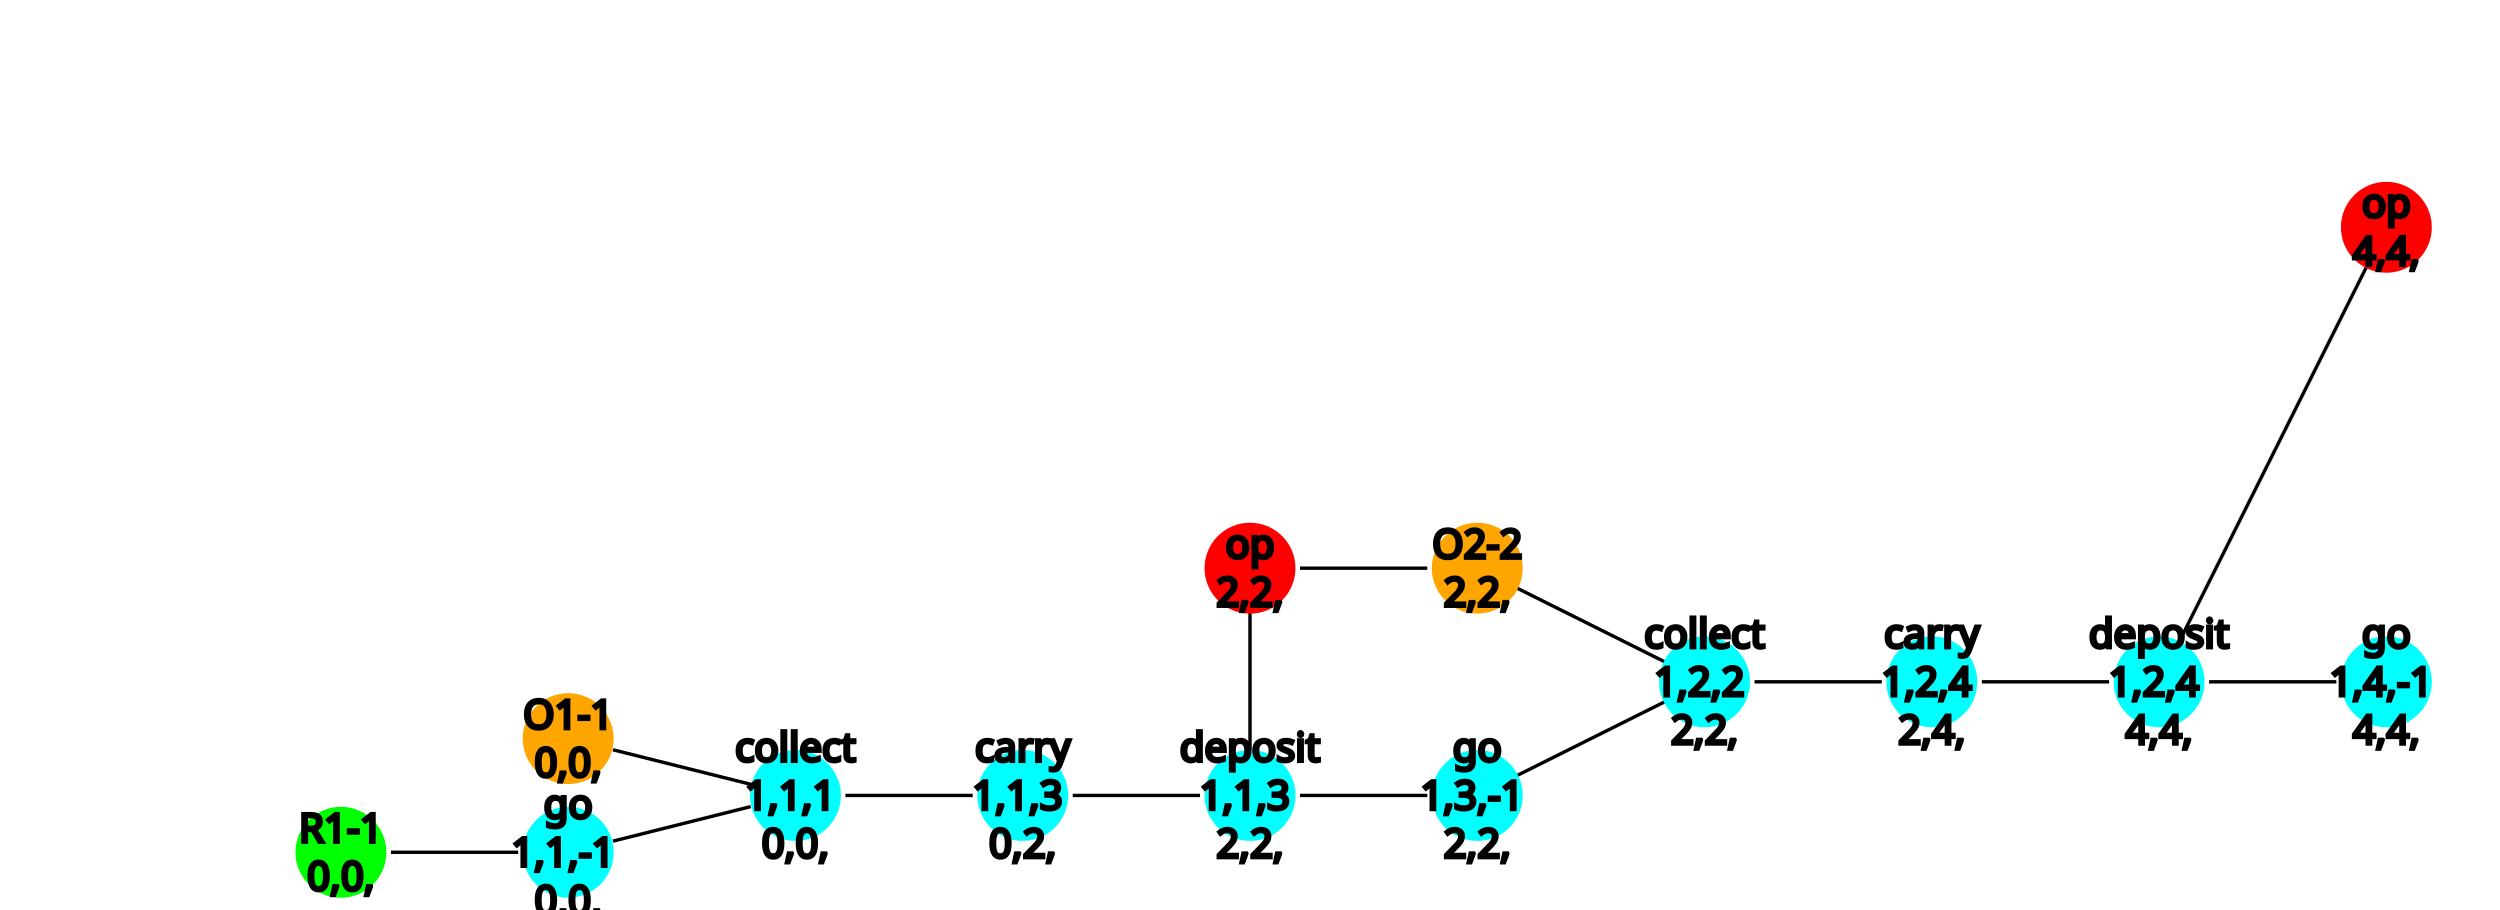
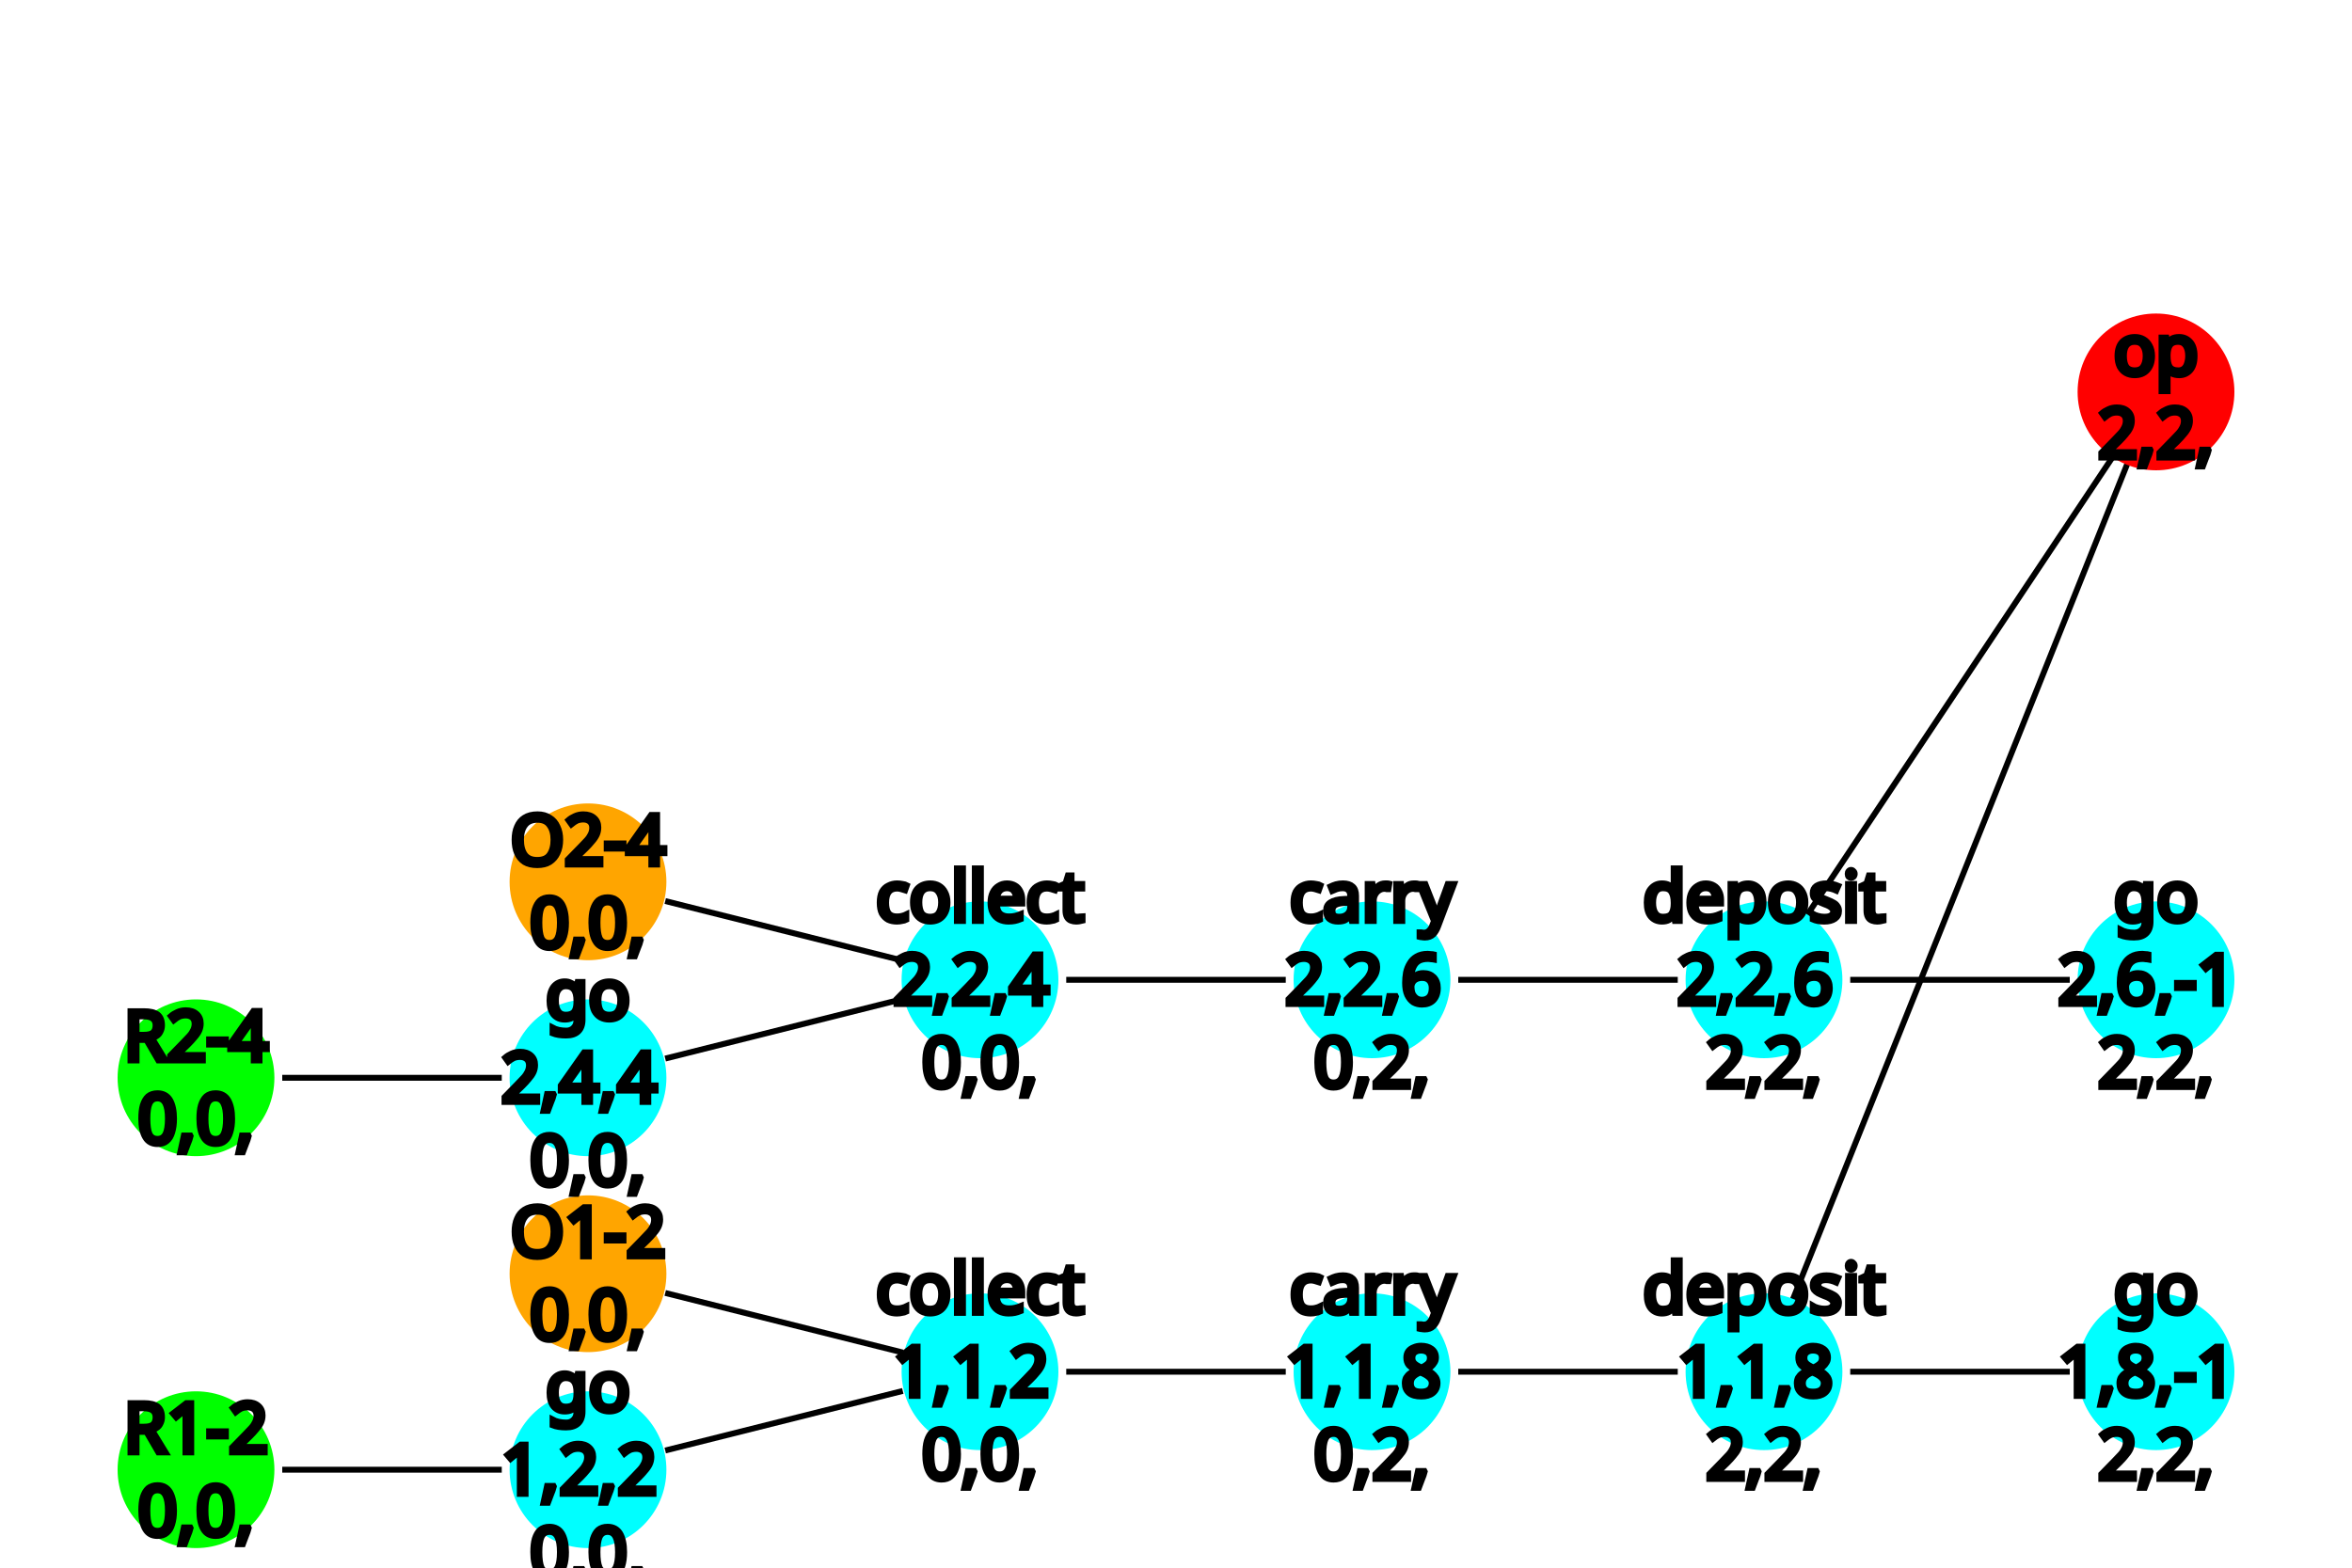
- <svg xmlns="http://www.w3.org/2000/svg" version="1.2" width="220mm" height="80mm" viewBox="0 0 220 80" stroke="none" fill="#000000" stroke-width="0.3" font-size="3.88">
+ <svg xmlns="http://www.w3.org/2000/svg" version="1.2" width="120mm" height="80mm" viewBox="0 0 120 80" stroke="none" fill="#000000" stroke-width="0.3" font-size="3.88">
  <defs>
    <marker id="arrow" markerWidth="15" markerHeight="7" refX="5" refY="3.5" orient="auto" markerUnits="strokeWidth">
      <path d="M0,0 L15,3.5 L0,7 z" stroke="context-stroke" fill="context-stroke" />
    </marker>
  </defs>
-   <g stroke="#000000" id="img-5564cd7f-1">
-     <g transform="translate(200,60)">
-       <path fill="none" d="M-5.6,0 L 5.6 0" class="primitive" />
-     </g>
-     <g transform="translate(200,40)">
-       <path fill="none" d="M-8.93,17.87 L 8.93 -17.87" class="primitive" />
-     </g>
-     <g transform="translate(180,60)">
-       <path fill="none" d="M-5.6,0 L 5.6 0" class="primitive" />
-     </g>
-     <g transform="translate(160,60)">
-       <path fill="none" d="M-5.6,0 L 5.6 0" class="primitive" />
-     </g>
-     <g transform="translate(140,65)">
-       <path fill="none" d="M-6.89,3.44 L 6.89 -3.44" class="primitive" />
-     </g>
-     <g transform="translate(120,70)">
-       <path fill="none" d="M-5.6,0 L 5.6 0" class="primitive" />
-     </g>
-     <g transform="translate(110,60)">
-       <path fill="none" d="M0,7.8 L 0 -7.8" class="primitive" />
-     </g>
+   <g stroke="#000000" id="img-26d8afba-1">
    <g transform="translate(100,70)">
      <path fill="none" d="M-5.6,0 L 5.6 0" class="primitive" />
    </g>
+     <g transform="translate(100,45)">
+       <path fill="none" d="M-9.14,22.84 L 9.14 -22.84" class="primitive" />
+     </g>
    <g transform="translate(80,70)">
      <path fill="none" d="M-5.6,0 L 5.6 0" class="primitive" />
    </g>
-     <g transform="translate(120,50)">
-       <path fill="none" d="M-5.6,0 L 5.6 0" class="primitive" />
-     </g>
-     <g transform="translate(60,72.5)">
+     <g transform="translate(60,70)">
+       <path fill="none" d="M-5.6,0 L 5.6 0" class="primitive" />
+     </g>
+     <g transform="translate(100,50)">
+       <path fill="none" d="M-5.6,0 L 5.6 0" class="primitive" />
+     </g>
+     <g transform="translate(100,35)">
+       <path fill="none" d="M-8.61,12.91 L 8.61 -12.91" class="primitive" />
+     </g>
+     <g transform="translate(80,50)">
+       <path fill="none" d="M-5.6,0 L 5.6 0" class="primitive" />
+     </g>
+     <g transform="translate(60,50)">
+       <path fill="none" d="M-5.6,0 L 5.6 0" class="primitive" />
+     </g>
+     <g transform="translate(40,52.5)">
      <path fill="none" d="M-6.06,1.52 L 6.06 -1.52" class="primitive" />
    </g>
-     <g transform="translate(40,75)">
-       <path fill="none" d="M-5.6,0 L 5.6 0" class="primitive" />
-     </g>
-     <g transform="translate(140,55)">
-       <path fill="none" d="M-6.89,-3.44 L 6.89 3.44" class="primitive" />
-     </g>
-     <g transform="translate(60,67.5)">
+     <g transform="translate(20,55)">
+       <path fill="none" d="M-5.6,0 L 5.6 0" class="primitive" />
+     </g>
+     <g transform="translate(40,72.5)">
+       <path fill="none" d="M-6.06,1.52 L 6.06 -1.52" class="primitive" />
+     </g>
+     <g transform="translate(20,75)">
+       <path fill="none" d="M-5.6,0 L 5.6 0" class="primitive" />
+     </g>
+     <g transform="translate(40,47.5)">
      <path fill="none" d="M-6.06,-1.52 L 6.06 1.52" class="primitive" />
    </g>
-   </g>
-   <g fill="#00FFFF" id="img-5564cd7f-2">
-     <g transform="translate(210,60)">
-       <circle cx="0" cy="0" r="4" class="primitive" />
-     </g>
-   </g>
-   <g fill="#00FFFF" id="img-5564cd7f-3">
-     <g transform="translate(190,60)">
-       <circle cx="0" cy="0" r="4" class="primitive" />
-     </g>
-   </g>
-   <g fill="#00FFFF" id="img-5564cd7f-4">
-     <g transform="translate(170,60)">
-       <circle cx="0" cy="0" r="4" class="primitive" />
-     </g>
-   </g>
-   <g fill="#00FFFF" id="img-5564cd7f-5">
-     <g transform="translate(150,60)">
-       <circle cx="0" cy="0" r="4" class="primitive" />
-     </g>
-   </g>
-   <g fill="#00FFFF" id="img-5564cd7f-6">
-     <g transform="translate(130,70)">
-       <circle cx="0" cy="0" r="4" class="primitive" />
-     </g>
-   </g>
-   <g fill="#00FFFF" id="img-5564cd7f-7">
+     <g transform="translate(40,67.5)">
+       <path fill="none" d="M-6.06,-1.52 L 6.06 1.52" class="primitive" />
+     </g>
+   </g>
+   <g fill="#00FFFF" id="img-26d8afba-2">
    <g transform="translate(110,70)">
      <circle cx="0" cy="0" r="4" class="primitive" />
    </g>
  </g>
-   <g fill="#00FFFF" id="img-5564cd7f-8">
+   <g fill="#00FFFF" id="img-26d8afba-3">
    <g transform="translate(90,70)">
      <circle cx="0" cy="0" r="4" class="primitive" />
    </g>
  </g>
-   <g fill="#00FFFF" id="img-5564cd7f-9">
+   <g fill="#00FFFF" id="img-26d8afba-4">
    <g transform="translate(70,70)">
      <circle cx="0" cy="0" r="4" class="primitive" />
    </g>
  </g>
-   <g fill="#FF0000" id="img-5564cd7f-10">
-     <g transform="translate(210,20)">
-       <circle cx="0" cy="0" r="4" class="primitive" />
-     </g>
-   </g>
-   <g fill="#FF0000" id="img-5564cd7f-11">
+   <g fill="#00FFFF" id="img-26d8afba-5">
+     <g transform="translate(50,70)">
+       <circle cx="0" cy="0" r="4" class="primitive" />
+     </g>
+   </g>
+   <g fill="#00FFFF" id="img-26d8afba-6">
    <g transform="translate(110,50)">
      <circle cx="0" cy="0" r="4" class="primitive" />
    </g>
  </g>
-   <g fill="#00FFFF" id="img-5564cd7f-12">
-     <g transform="translate(50,75)">
-       <circle cx="0" cy="0" r="4" class="primitive" />
-     </g>
-   </g>
-   <g fill="#00FF00" id="img-5564cd7f-13">
+   <g fill="#00FFFF" id="img-26d8afba-7">
+     <g transform="translate(90,50)">
+       <circle cx="0" cy="0" r="4" class="primitive" />
+     </g>
+   </g>
+   <g fill="#00FFFF" id="img-26d8afba-8">
+     <g transform="translate(70,50)">
+       <circle cx="0" cy="0" r="4" class="primitive" />
+     </g>
+   </g>
+   <g fill="#00FFFF" id="img-26d8afba-9">
+     <g transform="translate(50,50)">
+       <circle cx="0" cy="0" r="4" class="primitive" />
+     </g>
+   </g>
+   <g fill="#00FFFF" id="img-26d8afba-10">
+     <g transform="translate(30,55)">
+       <circle cx="0" cy="0" r="4" class="primitive" />
+     </g>
+   </g>
+   <g fill="#00FF00" id="img-26d8afba-11">
+     <g transform="translate(10,55)">
+       <circle cx="0" cy="0" r="4" class="primitive" />
+     </g>
+   </g>
+   <g fill="#00FFFF" id="img-26d8afba-12">
    <g transform="translate(30,75)">
      <circle cx="0" cy="0" r="4" class="primitive" />
    </g>
  </g>
-   <g fill="#FFA500" id="img-5564cd7f-14">
-     <g transform="translate(130,50)">
-       <circle cx="0" cy="0" r="4" class="primitive" />
-     </g>
-   </g>
-   <g fill="#FFA500" id="img-5564cd7f-15">
-     <g transform="translate(50,65)">
-       <circle cx="0" cy="0" r="4" class="primitive" />
-     </g>
-   </g>
-   <g font-family="futura" font-size="3.53" stroke="#000000" id="img-5564cd7f-16">
-     <g transform="translate(210,60)">
-       <g class="primitive">
-         <text text-anchor="middle" dy="-0.85em">go<tspan x="0" dy="1.2em">1,4,-1</tspan>
-           <tspan x="0" dy="1.2em">4,4,</tspan>
-         </text>
-       </g>
-     </g>
-     <g transform="translate(190,60)">
-       <g class="primitive">
-         <text text-anchor="middle" dy="-0.85em">deposit<tspan x="0" dy="1.2em">1,2,4</tspan>
-           <tspan x="0" dy="1.2em">4,4,</tspan>
-         </text>
-       </g>
-     </g>
-     <g transform="translate(170,60)">
-       <g class="primitive">
-         <text text-anchor="middle" dy="-0.85em">carry<tspan x="0" dy="1.2em">1,2,4</tspan>
-           <tspan x="0" dy="1.2em">2,4,</tspan>
-         </text>
-       </g>
-     </g>
-     <g transform="translate(150,60)">
-       <g class="primitive">
-         <text text-anchor="middle" dy="-0.85em">collect<tspan x="0" dy="1.2em">1,2,2</tspan>
-           <tspan x="0" dy="1.2em">2,2,</tspan>
-         </text>
-       </g>
-     </g>
-     <g transform="translate(130,70)">
-       <g class="primitive">
-         <text text-anchor="middle" dy="-0.85em">go<tspan x="0" dy="1.2em">1,3,-1</tspan>
-           <tspan x="0" dy="1.2em">2,2,</tspan>
-         </text>
-       </g>
-     </g>
+   <g fill="#00FF00" id="img-26d8afba-13">
+     <g transform="translate(10,75)">
+       <circle cx="0" cy="0" r="4" class="primitive" />
+     </g>
+   </g>
+   <g fill="#FFA500" id="img-26d8afba-14">
+     <g transform="translate(30,45)">
+       <circle cx="0" cy="0" r="4" class="primitive" />
+     </g>
+   </g>
+   <g fill="#FFA500" id="img-26d8afba-15">
+     <g transform="translate(30,65)">
+       <circle cx="0" cy="0" r="4" class="primitive" />
+     </g>
+   </g>
+   <g fill="#FF0000" id="img-26d8afba-16">
+     <g transform="translate(110,20)">
+       <circle cx="0" cy="0" r="4" class="primitive" />
+     </g>
+   </g>
+   <g font-family="futura" font-size="3.53" stroke="#000000" id="img-26d8afba-17">
    <g transform="translate(110,70)">
      <g class="primitive">
-         <text text-anchor="middle" dy="-0.85em">deposit<tspan x="0" dy="1.2em">1,1,3</tspan>
+         <text text-anchor="middle" dy="-0.85em">go<tspan x="0" dy="1.2em">1,8,-1</tspan>
          <tspan x="0" dy="1.2em">2,2,</tspan>
        </text>
      </g>
    </g>
    <g transform="translate(90,70)">
      <g class="primitive">
-         <text text-anchor="middle" dy="-0.85em">carry<tspan x="0" dy="1.2em">1,1,3</tspan>
+         <text text-anchor="middle" dy="-0.85em">deposit<tspan x="0" dy="1.2em">1,1,8</tspan>
+           <tspan x="0" dy="1.2em">2,2,</tspan>
+         </text>
+       </g>
+     </g>
+     <g transform="translate(70,70)">
+       <g class="primitive">
+         <text text-anchor="middle" dy="-0.85em">carry<tspan x="0" dy="1.2em">1,1,8</tspan>
          <tspan x="0" dy="1.2em">0,2,</tspan>
        </text>
      </g>
    </g>
-     <g transform="translate(70,70)">
-       <g class="primitive">
-         <text text-anchor="middle" dy="-0.85em">collect<tspan x="0" dy="1.2em">1,1,1</tspan>
-           <tspan x="0" dy="1.2em">0,0,</tspan>
-         </text>
-       </g>
-     </g>
-     <g transform="translate(210,20)">
-       <g class="primitive">
-         <text text-anchor="middle" dy="-0.25em">op<tspan x="0" dy="1.2em">4,4,</tspan>
+     <g transform="translate(50,70)">
+       <g class="primitive">
+         <text text-anchor="middle" dy="-0.85em">collect<tspan x="0" dy="1.2em">1,1,2</tspan>
+           <tspan x="0" dy="1.2em">0,0,</tspan>
        </text>
      </g>
    </g>
    <g transform="translate(110,50)">
      <g class="primitive">
+         <text text-anchor="middle" dy="-0.85em">go<tspan x="0" dy="1.2em">2,6,-1</tspan>
+           <tspan x="0" dy="1.2em">2,2,</tspan>
+         </text>
+       </g>
+     </g>
+     <g transform="translate(90,50)">
+       <g class="primitive">
+         <text text-anchor="middle" dy="-0.85em">deposit<tspan x="0" dy="1.2em">2,2,6</tspan>
+           <tspan x="0" dy="1.2em">2,2,</tspan>
+         </text>
+       </g>
+     </g>
+     <g transform="translate(70,50)">
+       <g class="primitive">
+         <text text-anchor="middle" dy="-0.85em">carry<tspan x="0" dy="1.2em">2,2,6</tspan>
+           <tspan x="0" dy="1.2em">0,2,</tspan>
+         </text>
+       </g>
+     </g>
+     <g transform="translate(50,50)">
+       <g class="primitive">
+         <text text-anchor="middle" dy="-0.85em">collect<tspan x="0" dy="1.2em">2,2,4</tspan>
+           <tspan x="0" dy="1.2em">0,0,</tspan>
+         </text>
+       </g>
+     </g>
+     <g transform="translate(30,55)">
+       <g class="primitive">
+         <text text-anchor="middle" dy="-0.85em">go<tspan x="0" dy="1.2em">2,4,4</tspan>
+           <tspan x="0" dy="1.2em">0,0,</tspan>
+         </text>
+       </g>
+     </g>
+     <g transform="translate(10,55)">
+       <g class="primitive">
+         <text text-anchor="middle" dy="-0.25em">R2-4<tspan x="0" dy="1.2em">0,0,</tspan>
+         </text>
+       </g>
+     </g>
+     <g transform="translate(30,75)">
+       <g class="primitive">
+         <text text-anchor="middle" dy="-0.85em">go<tspan x="0" dy="1.2em">1,2,2</tspan>
+           <tspan x="0" dy="1.2em">0,0,</tspan>
+         </text>
+       </g>
+     </g>
+     <g transform="translate(10,75)">
+       <g class="primitive">
+         <text text-anchor="middle" dy="-0.25em">R1-2<tspan x="0" dy="1.2em">0,0,</tspan>
+         </text>
+       </g>
+     </g>
+     <g transform="translate(30,45)">
+       <g class="primitive">
+         <text text-anchor="middle" dy="-0.25em">O2-4<tspan x="0" dy="1.2em">0,0,</tspan>
+         </text>
+       </g>
+     </g>
+     <g transform="translate(30,65)">
+       <g class="primitive">
+         <text text-anchor="middle" dy="-0.25em">O1-2<tspan x="0" dy="1.2em">0,0,</tspan>
+         </text>
+       </g>
+     </g>
+     <g transform="translate(110,20)">
+       <g class="primitive">
        <text text-anchor="middle" dy="-0.25em">op<tspan x="0" dy="1.2em">2,2,</tspan>
        </text>
      </g>
    </g>
-     <g transform="translate(50,75)">
-       <g class="primitive">
-         <text text-anchor="middle" dy="-0.85em">go<tspan x="0" dy="1.2em">1,1,-1</tspan>
-           <tspan x="0" dy="1.2em">0,0,</tspan>
-         </text>
-       </g>
-     </g>
-     <g transform="translate(30,75)">
-       <g class="primitive">
-         <text text-anchor="middle" dy="-0.25em">R1-1<tspan x="0" dy="1.2em">0,0,</tspan>
-         </text>
-       </g>
-     </g>
-     <g transform="translate(130,50)">
-       <g class="primitive">
-         <text text-anchor="middle" dy="-0.25em">O2-2<tspan x="0" dy="1.2em">2,2,</tspan>
-         </text>
-       </g>
-     </g>
-     <g transform="translate(50,65)">
-       <g class="primitive">
-         <text text-anchor="middle" dy="-0.25em">O1-1<tspan x="0" dy="1.2em">0,0,</tspan>
-         </text>
-       </g>
-     </g>
  </g>
</svg>
